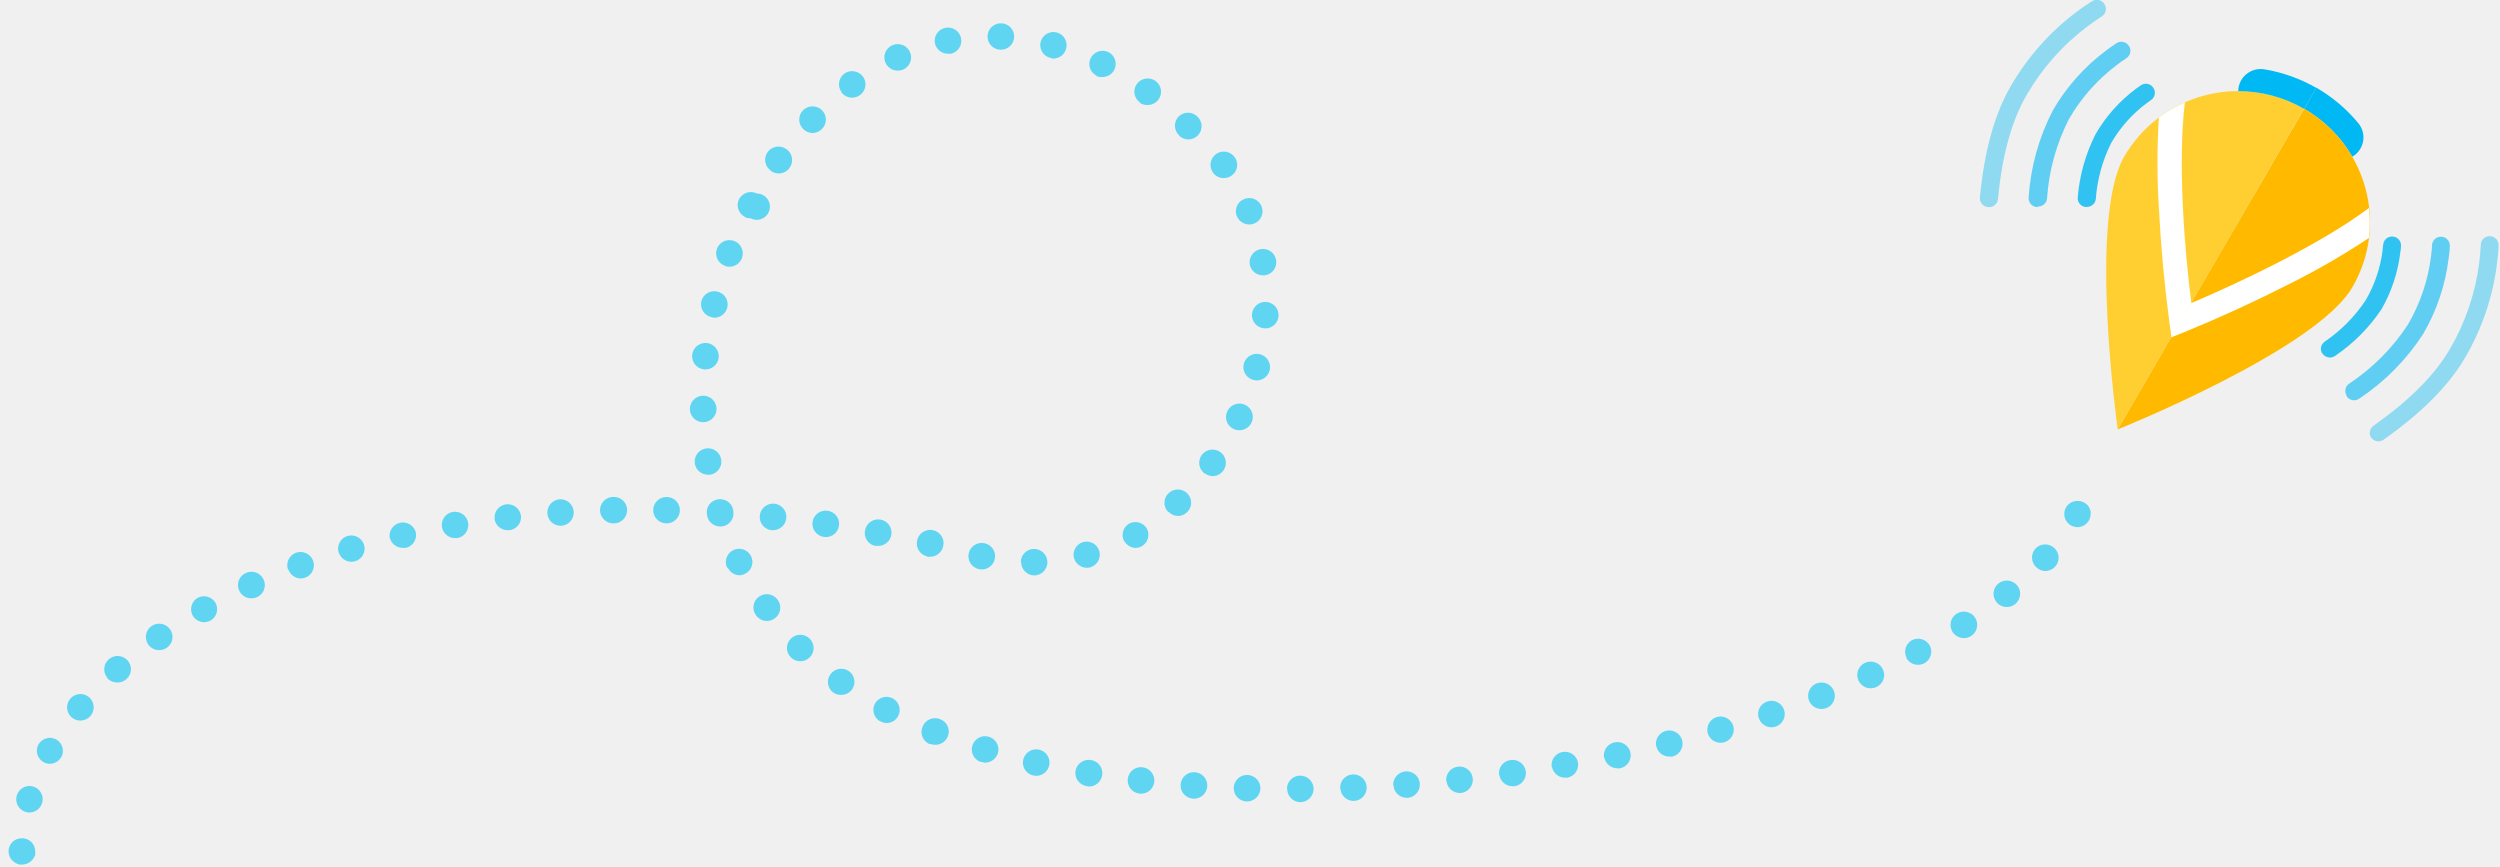
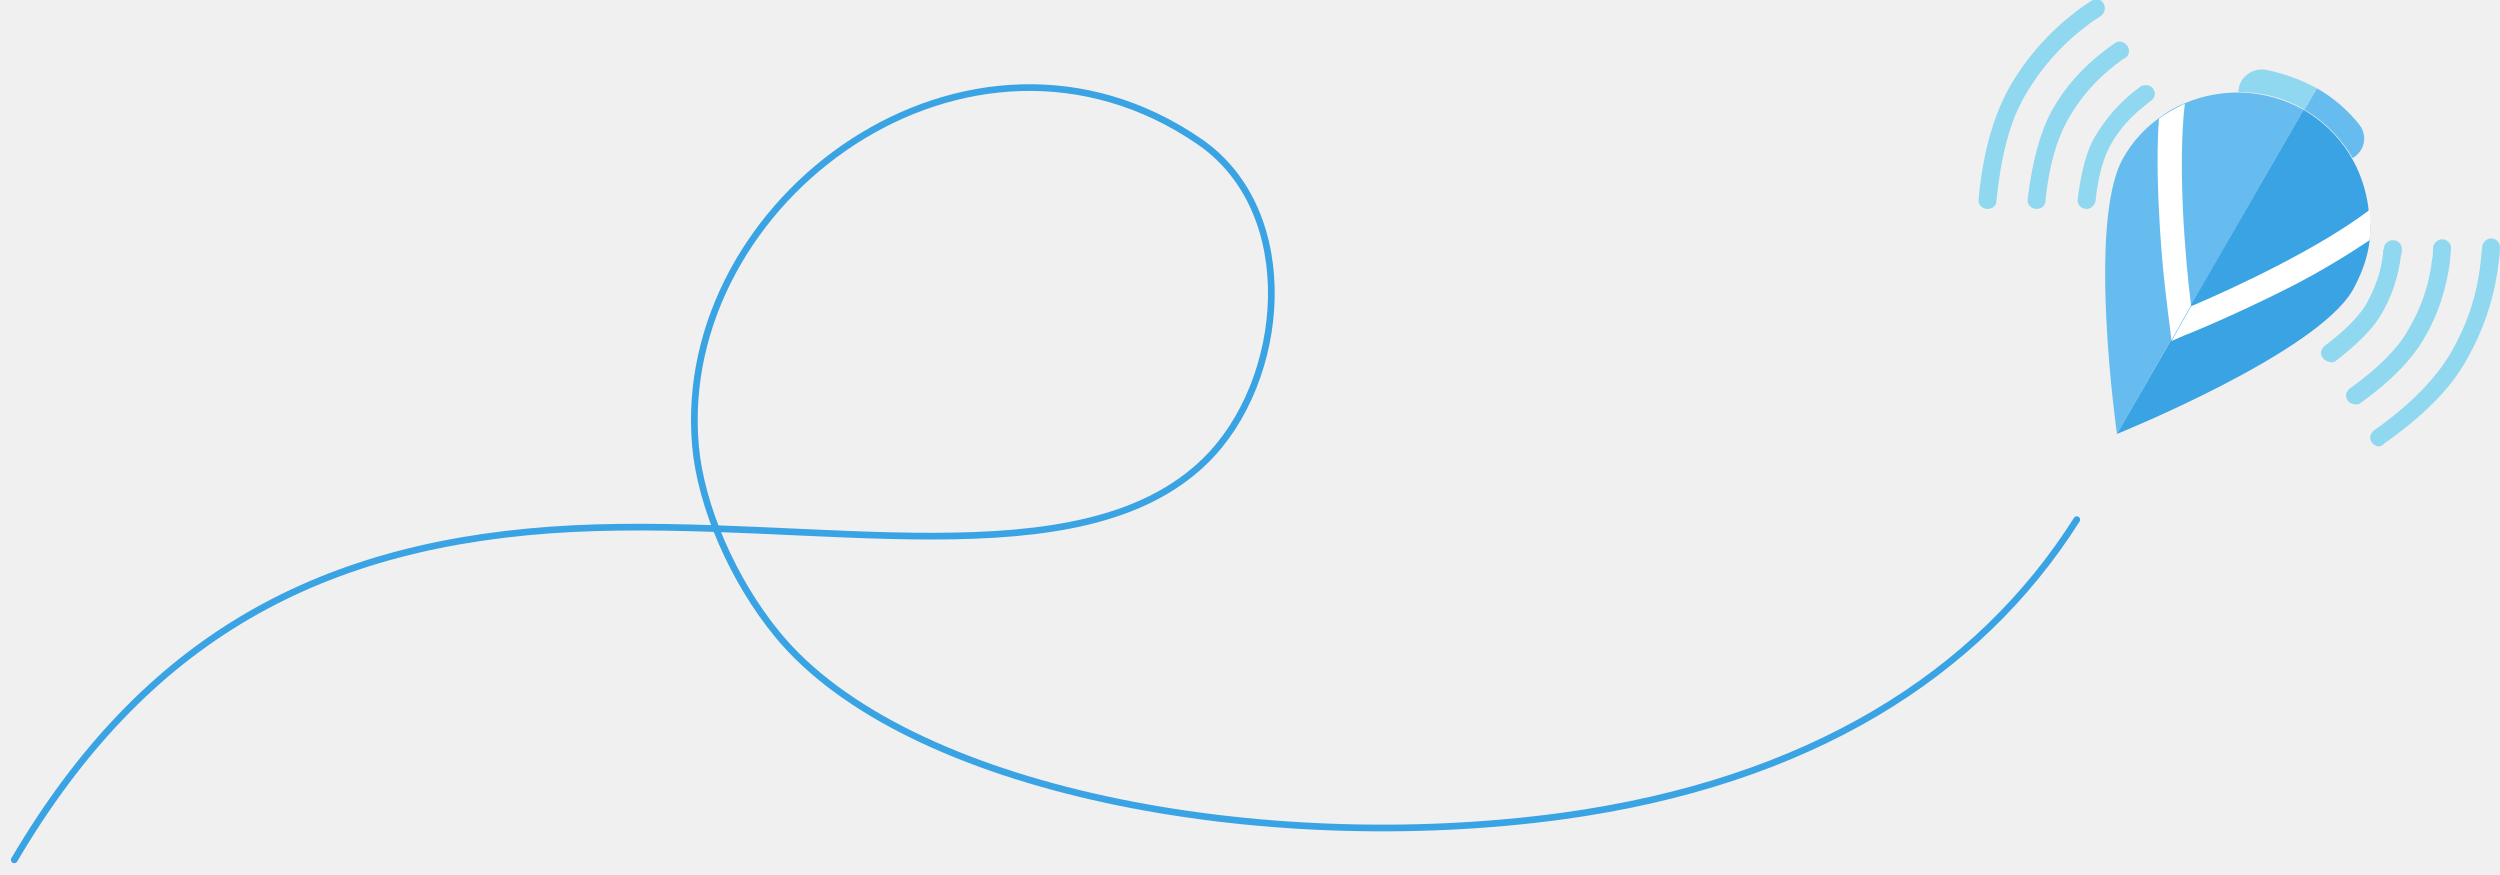
- <svg xmlns="http://www.w3.org/2000/svg" width="280" height="97" viewBox="0 0 280 97">
-   <g fill="none" fill-rule="nonzero">
-     <path fill="#FFCF32" d="M237.183 48.09s-3.338-23.55.727-30.56a14.735 14.735 0 0 1 8.956-6.828 14.833 14.833 0 0 1 11.192 1.464l-20.875 35.923z" />
-     <path fill="#00B8F3" d="M228.205 23.193a1 1 0 0 1-.75-.33.986.986 0 0 1-.246-.779 24.712 24.712 0 0 1 2.73-9.76 22.291 22.291 0 0 1 5.978-6.692c.366-.277.741-.54 1.126-.792a1.002 1.002 0 0 1 1.425.347.986.986 0 0 1-.319 1.336c-.352.231-.684.465-.996.703a20.297 20.297 0 0 0-5.42 6.088 22.84 22.84 0 0 0-2.462 8.909.994.994 0 0 1-.996.91l-.07.06z" opacity=".6" />
-     <path fill="#00B8F3" d="M222.744 23.193a1 1 0 0 1-.746-.327.986.986 0 0 1-.25-.772c.508-5.246 1.654-9.344 3.478-12.482a27.776 27.776 0 0 1 7.393-8.315 27.124 27.124 0 0 1 1.654-1.139 1.002 1.002 0 0 1 1.445.337.986.986 0 0 1-.319 1.346c-.528.337-1.056.703-1.554 1.079a25.693 25.693 0 0 0-6.856 7.711c-1.684 2.89-2.74 6.712-3.218 11.651a.994.994 0 0 1-.997.921l-.03-.01zM265.552 49a.986.986 0 0 1 .299-1.327c4.065-2.88 6.865-5.701 8.549-8.602a25.524 25.524 0 0 0 3.288-9.75c.07-.624.13-1.248.16-1.881 0-.547.446-.99.996-.99s.997.443.997.99c0 .683-.09 1.366-.17 2.039a27.593 27.593 0 0 1-3.547 10.523c-1.824 3.138-4.823 6.177-9.147 9.235a1.002 1.002 0 0 1-1.465-.316l.04.079z" opacity=".4" />
-     <path fill="#00B8F3" d="M262.811 44.288a.986.986 0 0 1 .29-1.317 23.08 23.08 0 0 0 6.576-6.602 20.153 20.153 0 0 0 2.6-7.672c.05-.406.09-.802.11-1.198 0-.547.446-.99.997-.99a1 1 0 0 1 .726.31.986.986 0 0 1 .27.74c0 .455-.07.91-.13 1.366a22.134 22.134 0 0 1-2.85 8.473 24.974 24.974 0 0 1-7.144 7.236 1.002 1.002 0 0 1-1.475-.316l.03-.03z" opacity=".6" />
-     <path fill="#00B8F3" d="M250.685 10.206c2.59.002 5.134.685 7.373 1.98l1.365-2.347a17.452 17.452 0 0 0-5.779-2.068 2.523 2.523 0 0 0-2.05.533 2.488 2.488 0 0 0-.91 1.902z" />
-     <path fill="#00B8F3" d="M233.705 23.193a1 1 0 0 1-.754-.334.986.986 0 0 1-.242-.784 19.039 19.039 0 0 1 1.993-7.049 16.864 16.864 0 0 1 4.514-5.078l.528-.376a1.002 1.002 0 0 1 1.465.317.986.986 0 0 1-.29 1.316l-.488.347a14.88 14.88 0 0 0-3.985 4.474 16.743 16.743 0 0 0-1.714 6.247.994.994 0 0 1-.997.9l-.03.02z" opacity=".8" />
-     <path fill="#00B8F3" d="M259.423 9.82a17.389 17.389 0 0 1 4.694 3.96 2.493 2.493 0 0 1-.658 3.77 14.64 14.64 0 0 0-5.4-5.365l1.364-2.365z" />
-     <path fill="#00B8F3" d="M260.081 39.586a.986.986 0 0 1 .28-1.317 17.05 17.05 0 0 0 4.583-4.623 14.782 14.782 0 0 0 1.913-5.652c0-.198.02-.396.06-.594a.994.994 0 0 1 .996-.91 1 1 0 0 1 .747.327c.19.21.28.49.25.771 0 .218-.024.433-.07.644a16.752 16.752 0 0 1-2.113 6.404 19.206 19.206 0 0 1-5.171 5.207 1.002 1.002 0 0 1-1.475-.307v.05z" opacity=".8" />
-     <path fill="#FFBA00" d="M265.332 26.658a14.497 14.497 0 0 1-1.873 5.523c-4.065 7.009-26.266 15.908-26.266 15.908l5.979-10.295 2.222-3.83 12.674-21.779c5.116 2.958 7.972 8.654 7.264 14.493v-.02z" />
-     <path fill="#FFF" d="M244.706 11.463a14.8 14.8 0 0 0-2.91 1.693 80.807 80.807 0 0 0 0 10.146 157.404 157.404 0 0 0 1.176 12.78l.24 1.712 2.221-3.83c-.727-5.584-1.564-15.68-.727-22.501z" />
-     <path fill="#FFF" d="M265.322 26.648a82.008 82.008 0 0 1-8.818 5.108 158.325 158.325 0 0 1-11.718 5.385l-1.614.643 2.222-3.83c5.201-2.198 14.428-6.524 19.928-10.662.13 1.115.13 2.241 0 3.356z" />
-     <path fill="#60D5F2" d="M2.491 96.832c-.096.01-.193.01-.289 0a.89.89 0 0 1-.319-.11 1.258 1.258 0 0 1-.259-.138 1.393 1.393 0 0 1-.229-.188 1.369 1.369 0 0 1-.19-.218 1.59 1.59 0 0 1-.129-.257c-.08-.18-.12-.377-.12-.574a1.49 1.49 0 0 1 .439-1.05 1.552 1.552 0 0 1 2.112 0c.28.28.437.656.439 1.05.01.099.01.198 0 .297 0 .089 0 .188-.08.277-.08.09-.09.168-.14.257-.057.078-.12.15-.189.218a1.5 1.5 0 0 1-1.046.436zM2.88 90.942a1.486 1.486 0 1 1 .847-2.85v-.001a1.483 1.483 0 0 1 .996 1.831 1.493 1.493 0 0 1-1.435 1.08 1.895 1.895 0 0 1-.408-.06zm141.255-2.584a1.47 1.47 0 0 1 .432-1.05 1.49 1.49 0 0 1 1.053-.435 1.5 1.5 0 0 1 1.06.428c.282.277.442.653.445 1.047a1.5 1.5 0 0 1-1.495 1.495 1.49 1.49 0 0 1-1.465-1.485h-.03zm-4.514 1.406a1.499 1.499 0 0 1-1.042-.47 1.48 1.48 0 0 1 .07-2.1 1.499 1.499 0 0 1 2.517 1.135 1.5 1.5 0 0 1-1.495 1.435h-.05zm10.473-1.485a1.47 1.47 0 0 1 .392-1.07c.27-.29.645-.461 1.043-.474a1.49 1.49 0 0 1 1.544 1.425 1.489 1.489 0 0 1-1.425 1.544h-.07a1.48 1.48 0 0 1-1.454-1.425h-.03zm-16.481 1.168a1.488 1.488 0 0 1-1.385-1.584c.028-.394.213-.76.514-1.02a1.501 1.501 0 0 1 1.09-.356c.82.064 1.437.769 1.385 1.584a1.5 1.5 0 0 1-1.495 1.386h-.11v-.01zm22.43-1.465a1.488 1.488 0 0 1 1.375-1.584c.395-.033.788.093 1.09.35a1.488 1.488 0 0 1-.86 2.61h-.12a1.48 1.48 0 0 1-1.455-1.376h-.03zm-28.429.9a1.497 1.497 0 0 1-.997-.557 1.478 1.478 0 0 1-.308-1.095c.045-.39.245-.747.555-.99.31-.244.706-.354 1.099-.307a1.497 1.497 0 0 1 1.315 1.653 1.491 1.491 0 0 1-1.484 1.307h-.18v-.01zm34.367-1.385c-.044-.392.07-.785.32-1.092a1.487 1.487 0 0 1 1.006-.541c.394-.045.79.07 1.099.317a1.487 1.487 0 0 1-.78 2.633h-.16a1.49 1.49 0 0 1-1.455-1.317h-.03zm5.92-.683c-.063-.396.04-.801.284-1.12.245-.32.61-.526 1.01-.573.393-.056.792.044 1.11.28.318.236.528.587.585.977a1.496 1.496 0 0 1-1.276 1.683h-.209a1.492 1.492 0 0 1-1.475-1.247h-.03zm-46.255 1.218a1.486 1.486 0 0 1-1.186-1.713c.147-.797.91-1.33 1.714-1.198.396.054.754.263.994.582.24.318.34.718.281 1.11a1.502 1.502 0 0 1-1.524 1.278 1.052 1.052 0 0 1-.25-.06h-.03zm52.153-2.09c-.072-.388.016-.79.245-1.114.228-.323.578-.542.97-.608.391-.068.793.02 1.116.247.324.227.543.573.609.961a1.496 1.496 0 0 1-1.186 1.673h-.26a1.493 1.493 0 0 1-1.464-1.158h-.03zm-58.082.912a1.484 1.484 0 0 1-.933-.66 1.467 1.467 0 0 1-.183-1.122 1.495 1.495 0 0 1 1.793-1.109 1.485 1.485 0 0 1 1.116 1.782 1.493 1.493 0 0 1-1.454 1.148 1.384 1.384 0 0 1-.31-.04h-.03zm63.941-1.98a1.485 1.485 0 0 1 1.186-1.733 1.495 1.495 0 0 1 1.764 1.149c.082.386.007.788-.21 1.119-.217.33-.557.562-.946.643-.1.01-.2.01-.299 0a1.502 1.502 0 0 1-1.465-1.178h-.03zm-174.785.485a1.47 1.47 0 0 1-.568-1.98 1.49 1.49 0 0 1 1.993-.564 1.48 1.48 0 0 1 .577 1.98h-.01c-.27.468-.772.755-1.315.752a1.532 1.532 0 0 1-.677-.188zm105.025 0a1.483 1.483 0 0 1-.997-1.851 1.496 1.496 0 0 1 1.863-.99 1.483 1.483 0 0 1 .997 1.85 1.504 1.504 0 0 1-1.435 1.05 1.603 1.603 0 0 1-.428-.109v.05zm75.61-1.713a1.467 1.467 0 0 1 .168-1.12c.203-.336.534-.578.918-.671a1.503 1.503 0 0 1 1.131.166c.34.202.586.53.682.913a1.494 1.494 0 0 1-1.086 1.801 1.575 1.575 0 0 1-.369 0c-.689 0-1.287-.472-1.445-1.138v.05zm-81.35-.287a1.49 1.49 0 0 1-.839-.814 1.476 1.476 0 0 1 .012-1.166 1.49 1.49 0 0 1 .82-.833c.376-.155.8-.15 1.173.012.369.145.664.43.82.793.154.363.157.772.007 1.137a1.485 1.485 0 0 1-1.385.93 1.544 1.544 0 0 1-.608-.108v.05zm87.119-1.207a1.483 1.483 0 0 1 .996-1.842 1.496 1.496 0 0 1 1.854.99 1.483 1.483 0 0 1-.997 1.832c-.136.039-.277.059-.418.059a1.484 1.484 0 0 1-1.435-1.04zm5.71-1.703a1.466 1.466 0 0 1 .072-1.135c.176-.353.487-.622.864-.746a1.497 1.497 0 0 1 1.893.93 1.483 1.483 0 0 1-.936 1.881c-.155.05-.316.077-.479.08a1.494 1.494 0 0 1-1.415-1.04v.03zm-98.39.356a1.48 1.48 0 0 1-.617-1.98 1.49 1.49 0 0 1 1.993-.613c.72.377 1 1.26.628 1.98-.26.488-.77.793-1.326.791a1.512 1.512 0 0 1-.677-.207v.03zM8.042 80.36a1.482 1.482 0 0 1-.18-2.099 1.501 1.501 0 0 1 2.103-.188c.625.535.705 1.467.18 2.099a1.519 1.519 0 0 1-1.146.534 1.52 1.52 0 0 1-.957-.346zm194.565-1.89a1.492 1.492 0 0 1 .857-1.931c.37-.142.782-.132 1.144.028a1.482 1.482 0 0 1-.058 2.744c-.175.066-.36.1-.548.098a1.495 1.495 0 0 1-1.395-.94zm-109.25-.882a1.467 1.467 0 0 1-.349-2.069 1.501 1.501 0 0 1 2.083-.346c.646.473.8 1.37.35 2.029a1.488 1.488 0 0 1-1.217.624c-.306.012-.61-.071-.866-.238zm114.79-1.376a1.486 1.486 0 0 1-.039-1.144c.14-.37.424-.672.787-.836a1.514 1.514 0 0 1 1.151-.039c.374.14.677.42.842.782.17.36.188.774.047 1.146a1.48 1.48 0 0 1-.794.834 1.523 1.523 0 0 1-.618.138 1.515 1.515 0 0 1-1.375-.88zm-196.099-.267a1.479 1.479 0 0 1 .13-2.099 1.5 1.5 0 0 1 2.112.12 1.479 1.479 0 0 1-.13 2.098 1.45 1.45 0 0 1-.996.376 1.52 1.52 0 0 1-1.136-.465l.02-.03zm201.49-2.267a1.48 1.48 0 0 1 .608-1.98 1.5 1.5 0 0 1 1.993.604 1.49 1.49 0 0 1-.608 1.98c-.218.115-.46.176-.707.178a1.496 1.496 0 0 1-1.306-.752l.02-.03zm-124.963-.05a1.47 1.47 0 0 1 0-2.098 1.49 1.49 0 0 1 2.112 0 1.47 1.47 0 0 1 0 2.098 1.51 1.51 0 0 1-1.056.436 1.51 1.51 0 0 1-1.056-.436zM16.6 72.183a1.489 1.489 0 0 1 .378-2.069 1.493 1.493 0 0 1 2.073.377 1.458 1.458 0 0 1-.369 2.058c-.246.177-.543.27-.847.268a1.498 1.498 0 0 1-1.235-.634zm202.098-1.386a1.489 1.489 0 0 1 .438-2.059 1.51 1.51 0 0 1 2.073.436c.447.69.252 1.608-.438 2.059a1.532 1.532 0 0 1-.818.238c-.505-.001-.977-.254-1.255-.674zm-197.126-1.87a1.49 1.49 0 0 1 .578-1.98 1.51 1.51 0 0 1 1.993.574 1.47 1.47 0 0 1-.568 1.98 1.532 1.532 0 0 1-.728.188 1.516 1.516 0 0 1-1.275-.763zm63.075-.05a1.467 1.467 0 0 1 .378-2.059 1.492 1.492 0 0 1 2.073.356 1.468 1.468 0 0 1-.369 2.109c-.246.176-.543.27-.847.267a1.507 1.507 0 0 1-1.235-.673zm138.963-1.435a1.478 1.478 0 0 1 .21-2.09 1.511 1.511 0 0 1 2.102.209c.523.634.429 1.569-.21 2.088-.28.229-.633.349-.996.337a1.478 1.478 0 0 1-1.106-.544zM26.794 66.155a1.466 1.466 0 0 1-.05-1.144c.138-.373.422-.674.788-.836a1.504 1.504 0 0 1 1.15-.047c.374.138.678.418.843.78.168.36.183.773.043 1.145s-.425.672-.79.834c-.195.086-.406.13-.619.129a1.475 1.475 0 0 1-1.365-.861zm5.47-2.336c-.137-.37-.122-.78.045-1.139a1.49 1.49 0 0 1 .843-.772 1.507 1.507 0 0 1 1.913.881c.138.37.122.78-.044 1.138a1.49 1.49 0 0 1-.843.773c-.166.059-.342.089-.518.089a1.474 1.474 0 0 1-1.345-.97h-.05zm82.058-.842a1.48 1.48 0 0 1 .43-1.053 1.5 1.5 0 0 1 2.114-.014 1.48 1.48 0 0 1 .014 2.1 1.5 1.5 0 0 1-1.054.442 1.49 1.49 0 0 1-1.454-1.475h-.05zm-32.883.614a1.49 1.49 0 0 1 .688-1.98 1.5 1.5 0 0 1 1.993.683c.174.353.2.76.07 1.132-.128.372-.401.677-.758.848a1.433 1.433 0 0 1-.658.158 1.495 1.495 0 0 1-1.255-.841h-.08zm146.636-.05a1.488 1.488 0 0 1-.11-2.098 1.502 1.502 0 0 1 2.103-.08 1.471 1.471 0 0 1 .11 2.1c-.281.313-.683.493-1.106.494a1.51 1.51 0 0 1-.997-.416zm-118.466.198a1.494 1.494 0 0 1-.927-.668 1.477 1.477 0 0 1-.18-1.123 1.495 1.495 0 0 1 1.794-1.1c.387.088.723.325.933.66.21.335.275.74.183 1.123a1.493 1.493 0 0 1-1.455 1.148 2.086 2.086 0 0 1-.338-.04h-.01zm10.681-1.197a1.483 1.483 0 0 1 .997-1.822c.375-.11.78-.068 1.123.118.344.185.6.5.71.872a1.483 1.483 0 0 1-.996 1.831c-.13.032-.264.048-.399.05a1.494 1.494 0 0 1-1.425-1.05h-.01zm-82.365-.664a1.493 1.493 0 0 1 .996-1.85 1.506 1.506 0 0 1 1.853.99c.115.375.074.78-.113 1.125a1.483 1.483 0 0 1-.883.715 1.494 1.494 0 0 1-1.843-.98h-.01zm65.914.436a1.485 1.485 0 0 1-1.126-1.772c.079-.394.315-.74.655-.959.34-.218.754-.29 1.149-.2.387.088.724.325.935.66.211.334.28.738.19 1.123a1.492 1.492 0 0 1-1.454 1.188 1.324 1.324 0 0 1-.339 0l-.01-.04zm-60.175-1.98c-.18-.8.322-1.595 1.126-1.782a1.505 1.505 0 0 1 1.794 1.119 1.495 1.495 0 0 1-1.116 1.693c-.113.01-.226.01-.34 0a1.494 1.494 0 0 1-1.454-1.07l-.01.04zm82.246.297a1.48 1.48 0 0 1 .538-1.98 1.5 1.5 0 0 1 1.993.535 1.48 1.48 0 0 1-.538 1.98c-.227.13-.485.199-.747.198a1.486 1.486 0 0 1-1.236-.772l-.01.04zm-27.84.525a1.495 1.495 0 0 1-.97-.638 1.477 1.477 0 0 1-.216-1.134 1.504 1.504 0 0 1 1.754-1.188c.39.074.734.3.957.627.222.326.304.728.228 1.115a1.502 1.502 0 0 1-1.464 1.208c-.094 0-.188-.01-.28-.03l-.01.04zm-48.567-2.099a1.486 1.486 0 0 1 1.206-1.722c.391-.066.793.025 1.116.254a1.486 1.486 0 0 1-.608 2.676h-.259a1.472 1.472 0 0 1-1.455-1.208zm42.767 1.08a1.496 1.496 0 0 1-.983-.582 1.478 1.478 0 0 1-.282-1.102c.059-.39.272-.74.591-.975.32-.234.72-.332 1.113-.272.392.056.745.266.98.582.236.316.335.712.275 1.1a1.482 1.482 0 0 1-1.474 1.268l-.22-.02zm-36.868-1.98c-.056-.392.048-.79.29-1.105.241-.315.6-.52.996-.569a1.503 1.503 0 0 1 1.664 1.297 1.477 1.477 0 0 1-1.306 1.604h-.18a1.492 1.492 0 0 1-1.484-1.257l.02.03zm31.02 1.227a1.487 1.487 0 0 1-1.326-1.633c.038-.395.233-.758.542-1.01a1.501 1.501 0 0 1 1.102-.327c.82.088 1.413.82 1.325 1.633a1.491 1.491 0 0 1-1.484 1.337h-.16zm-7.195-1.505a1.968 1.968 0 0 1-.07-.416 1.471 1.471 0 0 1 .501-1.19 1.49 1.49 0 0 1 1.084-.364 1.489 1.489 0 0 1 1.405 1.495 1.475 1.475 0 0 1-.997 1.495c-.144.047-.296.07-.448.07a1.494 1.494 0 0 1-1.475-1.08v-.01zm-17.926-.386a1.498 1.498 0 0 1 1.365-1.574 1.501 1.501 0 0 1 1.594 1.386 1.498 1.498 0 0 1-1.395 1.584h-.1a1.5 1.5 0 0 1-1.464-1.386v-.01zm13.322 1.129a1.5 1.5 0 0 1-1.048-.456 1.47 1.47 0 0 1 .043-2.097 1.49 1.49 0 0 1 1.065-.407 1.49 1.49 0 0 1 1.052.453c.275.284.424.667.413 1.061a1.49 1.49 0 0 1-1.495 1.446h-.03zm-5.888 0a1.5 1.5 0 0 1-1.535-1.456 1.48 1.48 0 0 1 .417-1.058 1.5 1.5 0 0 1 1.048-.456 1.5 1.5 0 0 1 1.098.396c.297.274.469.656.476 1.06a1.49 1.49 0 0 1-1.455 1.514h-.05zm62.088-1.297a1.47 1.47 0 0 1 .07-2.099 1.502 1.502 0 0 1 2.112.06 1.47 1.47 0 0 1-.07 2.098 1.43 1.43 0 0 1-.996.406 1.53 1.53 0 0 1-1.066-.465h-.05zm4.115-4.277a1.488 1.488 0 0 1-.359-2.068 1.501 1.501 0 0 1 2.083-.357 1.467 1.467 0 0 1 .359 2.069c-.275.399-.73.636-1.216.634a1.501 1.501 0 0 1-.817-.278h-.05zM77.822 51.93a1.486 1.486 0 0 1 1.236-1.703c.392-.062.794.033 1.115.265a1.486 1.486 0 0 1-.637 2.675h-.24a1.482 1.482 0 0 1-1.474-1.237zm60.364-3.87a1.489 1.489 0 0 1-.784-.838 1.476 1.476 0 0 1 .047-1.142 1.49 1.49 0 0 1 .84-.786c.375-.14.79-.124 1.153.043a1.49 1.49 0 0 1 .737 1.98c-.245.53-.778.87-1.365.871a1.553 1.553 0 0 1-.628-.129zm-60.922-2.218a1.5 1.5 0 0 1 1.465-1.524 1.5 1.5 0 0 1 1.066.413c.285.273.45.648.458 1.042a1.49 1.49 0 0 1-1.454 1.514 1.5 1.5 0 0 1-1.07-.406 1.48 1.48 0 0 1-.465-1.039zm63.125-3.286a1.494 1.494 0 0 1-.92-.678 1.476 1.476 0 0 1-.167-1.124c.097-.382.342-.71.682-.913a1.494 1.494 0 0 1 2.218 1.635 1.493 1.493 0 0 1-1.445 1.13 1.504 1.504 0 0 1-.368-.05zm-61.54-1.188a1.487 1.487 0 0 1-1.003-.539 1.482 1.482 0 0 1 .222-2.088 1.502 1.502 0 0 1 1.1-.323c.819.088 1.412.819 1.325 1.633a1.491 1.491 0 0 1-1.485 1.327h-.16v-.01zm62.775-4.593a1.489 1.489 0 0 1-1.03-.491 1.469 1.469 0 0 1-.375-1.073 1.491 1.491 0 0 1 1.575-1.396c.396.023.767.202 1.031.497.264.295.398.683.374 1.077a1.49 1.49 0 0 1-1.485 1.395h-.09v-.01zm-61.959-1.258a1.494 1.494 0 0 1-1.116-1.791 1.505 1.505 0 0 1 1.804-1.07c.385.09.719.328.926.663a1.493 1.493 0 0 1-1.275 2.268 2.105 2.105 0 0 1-.339-.07zm60.305-5.939c-.057-.39.045-.786.282-1.102a1.502 1.502 0 0 1 2.093-.301c.317.236.528.587.585.977a1.486 1.486 0 0 1-1.256 1.683h-.23a1.482 1.482 0 0 1-1.474-1.227v-.03zm-58.79.188a1.482 1.482 0 0 1-.887-1.9c.137-.371.417-.672.778-.838.36-.165.773-.18 1.145-.044a1.482 1.482 0 0 1 .887 1.901c-.21.592-.773.988-1.405.99a1.373 1.373 0 0 1-.498-.08l-.02-.029zm57.335-5.563a1.482 1.482 0 0 1 .847-1.92c.368-.146.778-.14 1.141.016.363.156.648.45.792.815.147.366.142.775-.015 1.138a1.49 1.49 0 0 1-.822.792 1.505 1.505 0 0 1-1.923-.812l-.02-.03zm-55.103.079a1.48 1.48 0 0 1-.638-1.98 1.5 1.5 0 0 1 1.993-.633 1.476 1.476 0 1 1-.698 2.782 1.443 1.443 0 0 1-.637-.14l-.02-.029zm52.443-4.95a1.488 1.488 0 0 1 .339-2.078 1.511 1.511 0 0 1 2.092.346 1.467 1.467 0 0 1-.349 2.07c-.252.18-.555.277-.867.276a1.478 1.478 0 0 1-1.195-.574l-.02-.04zm-49.523-.217a1.488 1.488 0 0 1-.369-2.07c.48-.67 1.415-.83 2.093-.356a1.477 1.477 0 0 1 .379 2.108v.001c-.28.397-.738.634-1.226.634a1.511 1.511 0 0 1-.857-.278l-.02-.04zm45.726-3.96a1.478 1.478 0 0 1-.06-2.098 1.502 1.502 0 0 1 2.113 0c.6.563.626 1.502.06 2.098a1.51 1.51 0 0 1-1.086.465 1.51 1.51 0 0 1-1.007-.415l-.02-.05zm-42.11-.713a1.478 1.478 0 0 1 0-2.098 1.502 1.502 0 0 1 2.113 0c.583.58.583 1.519 0 2.098a1.5 1.5 0 0 1-1.086.456 1.51 1.51 0 0 1-1.026-.456zm37.716-2.97a1.477 1.477 0 0 1-.329-2.079 1.502 1.502 0 0 1 2.093-.317v.001a1.477 1.477 0 0 1 .319 2.079c-.282.382-.73.606-1.206.604-.31.013-.617-.07-.877-.238v-.05zm-33.43-1.187a1.478 1.478 0 0 1 .318-2.03 1.502 1.502 0 0 1 2.093.317 1.468 1.468 0 0 1-.319 2.07 1.491 1.491 0 0 1-.887.296c-.476.001-.923-.223-1.206-.604v-.05zm28.577-1.812a1.47 1.47 0 0 1-.647-1.98 1.51 1.51 0 0 1 1.993-.653 1.49 1.49 0 0 1 .647 1.98c-.257.497-.772.81-1.335.812-.225.016-.45-.021-.658-.11v-.049zM99.186 7.058a1.49 1.49 0 0 1 .727-1.98c.36-.168.774-.187 1.148-.05a1.49 1.49 0 0 1 .118 2.753c-.204.089-.425.133-.648.128a1.505 1.505 0 0 1-1.345-.851zm18.374-.594a1.483 1.483 0 0 1-.996-1.831 1.496 1.496 0 0 1 1.843-.99 1.483 1.483 0 0 1 .997 1.83 1.503 1.503 0 0 1-1.445 1.09 1.382 1.382 0 0 1-.399-.1zM104.716 4.87a1.467 1.467 0 0 1 .21-1.115c.218-.33.558-.559.946-.637a1.493 1.493 0 0 1 1.123.209c.33.216.562.554.64.94a1.475 1.475 0 0 1-1.125 1.751c-.1.01-.2.01-.3 0a1.493 1.493 0 0 1-1.494-1.148zm7.314.703a1.489 1.489 0 0 1-1.036-.477 1.47 1.47 0 0 1-.389-1.067 1.47 1.47 0 0 1 .48-1.03 1.49 1.49 0 0 1 1.074-.386c.397.013.772.184 1.04.474.268.291.407.677.385 1.07a1.48 1.48 0 0 1-1.484 1.416h-.07zM232.689 59.047a1.52 1.52 0 0 1-1.056-.435 1.478 1.478 0 0 1 0-2.099 1.552 1.552 0 0 1 2.112 0c.069.072.132.148.19.228.11.16.185.343.219.534.01.096.01.192 0 .287 0 .82-.67 1.485-1.495 1.485h.03z" />
+ <svg xmlns="http://www.w3.org/2000/svg" version="1.1" id="Layer_1" x="0px" y="0px" viewBox="0 0 280 98" style="enable-background:new 0 0 280 98;" xml:space="preserve">
+   <style type="text/css">
+ 	.st0{fill:#67BCEF;}
+ 	.st1{fill:#90D8F0;}
+ 	.st2{fill:#3AA3E3;}
+ 	.st3{fill:#FFFFFF;}
+ 	.st4{fill:none;stroke:#3AA3E3;stroke-width:0.75;stroke-linecap:round;stroke-linejoin:round;stroke-miterlimit:10;}
+ </style>
+   <g>
+     <g>
+       <g>
+         <path class="st0" d="M237.1,48.6c0,0-3.4-23.8,0.7-30.9c1-1.8,2.4-3.3,3.9-4.4c0.9-0.7,1.9-1.3,2.9-1.7c4.2-1.8,9.1-1.7,13.4,0.7     L237.1,48.6z" />
+         <path class="st1" d="M228.1,23.4c-0.6,0-1.1-0.5-1-1.1c0.5-4.2,1.4-7.5,2.7-9.9c1.5-2.7,3.5-4.9,6-6.8c0.4-0.3,0.7-0.5,1.1-0.8     c0.5-0.3,1.1-0.1,1.4,0.4l0,0c0.3,0.5,0.1,1.1-0.3,1.3c-0.4,0.2-0.7,0.5-1,0.7c-2.2,1.7-4,3.7-5.4,6.2c-1.2,2.1-2.1,5.1-2.5,9     C229.1,23,228.7,23.4,228.1,23.4L228.1,23.4z" />
+         <path class="st1" d="M222.6,23.4c-0.6,0-1.1-0.5-1-1.1c0.5-5.3,1.7-9.4,3.5-12.6c1.9-3.3,4.4-6.1,7.4-8.4     c0.5-0.4,1.1-0.8,1.7-1.2c0.5-0.3,1.2-0.2,1.4,0.3l0,0c0.3,0.5,0.1,1.1-0.3,1.4c-0.5,0.3-1.1,0.7-1.6,1.1     c-2.8,2.1-5.1,4.7-6.9,7.8c-1.7,2.9-2.7,6.8-3.2,11.8C223.6,23,223.2,23.4,222.6,23.4L222.6,23.4z" />
+         <path class="st1" d="M265.6,49.5c-0.3-0.5-0.1-1,0.3-1.3c4.1-2.9,6.9-5.8,8.6-8.7c1.8-3.1,2.9-6.4,3.3-9.9     c0.1-0.6,0.1-1.3,0.2-1.9c0-0.5,0.5-1,1-1l0,0c0.6,0,1,0.5,1,1c0,0.7-0.1,1.4-0.2,2.1c-0.5,3.8-1.7,7.3-3.6,10.6     c-1.8,3.2-4.8,6.2-9.2,9.3C266.6,50.2,265.9,50,265.6,49.5L265.6,49.5z" />
+         <path class="st1" d="M262.9,44.8c-0.3-0.5-0.1-1,0.3-1.3c3.2-2.3,5.4-4.5,6.6-6.7c1.4-2.4,2.3-5,2.6-7.8c0.1-0.4,0.1-0.8,0.1-1.2     c0-0.5,0.5-1,1-1l0,0c0.6,0,1.1,0.5,1,1.1c0,0.5-0.1,0.9-0.1,1.4c-0.4,3-1.3,5.9-2.9,8.6c-1.4,2.4-3.7,4.8-7.2,7.3     C263.9,45.4,263.2,45.3,262.9,44.8L262.9,44.8z" />
+         <path class="st1" d="M250.7,10.3L250.7,10.3c2.5,0,5.1,0.6,7.4,2l1.4-2.4c-1.8-1-3.8-1.7-5.8-2.1C252.1,7.6,250.7,8.8,250.7,10.3     z" />
+         <path class="st1" d="M233.7,23.4c-0.6,0-1.1-0.5-1-1.1c0.4-3.1,1-5.5,2-7.1c1.2-2,2.7-3.7,4.5-5.1c0.2-0.1,0.4-0.3,0.5-0.4     c0.5-0.3,1.2-0.2,1.5,0.3l0,0c0.3,0.5,0.1,1-0.3,1.3c-0.2,0.1-0.3,0.2-0.5,0.4c-1.6,1.2-3,2.7-4,4.5c-0.8,1.4-1.4,3.5-1.7,6.3     C234.6,23,234.2,23.4,233.7,23.4L233.7,23.4z" />
+         <path class="st0" d="M259.5,9.9c1.8,1,3.4,2.4,4.7,4c1,1.2,0.7,3-0.7,3.8v0c-1.3-2.2-3.1-4.1-5.4-5.4L259.5,9.9z" />
+         <path class="st1" d="M260.1,40c-0.3-0.4-0.1-1,0.3-1.3c2.3-1.7,3.8-3.3,4.6-4.6c1-1.8,1.7-3.7,1.9-5.7c0-0.2,0-0.4,0.1-0.6     c0-0.5,0.5-0.9,1-0.9l0,0c0.6,0,1.1,0.5,1,1.1c0,0.2,0,0.4-0.1,0.7c-0.3,2.3-1,4.5-2.2,6.5c-0.9,1.6-2.7,3.4-5.2,5.3     C261.1,40.7,260.4,40.5,260.1,40L260.1,40z" />
+         <path class="st2" d="M265.4,26.9c-0.2,1.9-0.9,3.8-1.9,5.6c-4.1,7.1-26.4,16.1-26.4,16.1l6-10.4l2.2-3.9l12.7-22     c4.3,2.5,6.8,6.7,7.3,11.3C265.5,24.7,265.5,25.8,265.4,26.9z" />
+         <path class="st3" d="M244.7,11.6c-1,0.5-2,1-2.9,1.7c-0.2,2.9-0.2,6.3,0,10.2c0.3,6.8,1.2,12.8,1.2,12.9l0.2,1.7l2.2-3.9     C244.7,28.7,243.9,18.5,244.7,11.6z" />
+         <path class="st3" d="M265.4,26.9c-2.4,1.6-5.3,3.4-8.8,5.2c-6.1,3.1-11.7,5.4-11.8,5.4l-1.6,0.7l2.2-3.9     c5.2-2.2,14.5-6.6,20-10.8C265.5,24.7,265.5,25.8,265.4,26.9z" />
+       </g>
+     </g>
+     <path class="st4" d="M1.6,96.3c14.6-24.8,34.3-35.7,62.7-37.1c27.2-1.3,56.7,6.1,70.7-7.6c9.1-8.9,10.8-27.8-0.6-35.7   c-25.8-17.8-59,6.4-56.5,34.1c0.6,6.6,4.1,14.9,9.2,21.1C101.5,88.6,141.3,96,175,91.4c27.6-3.8,46.6-15.8,57.6-33.2" />
  </g>
</svg>
